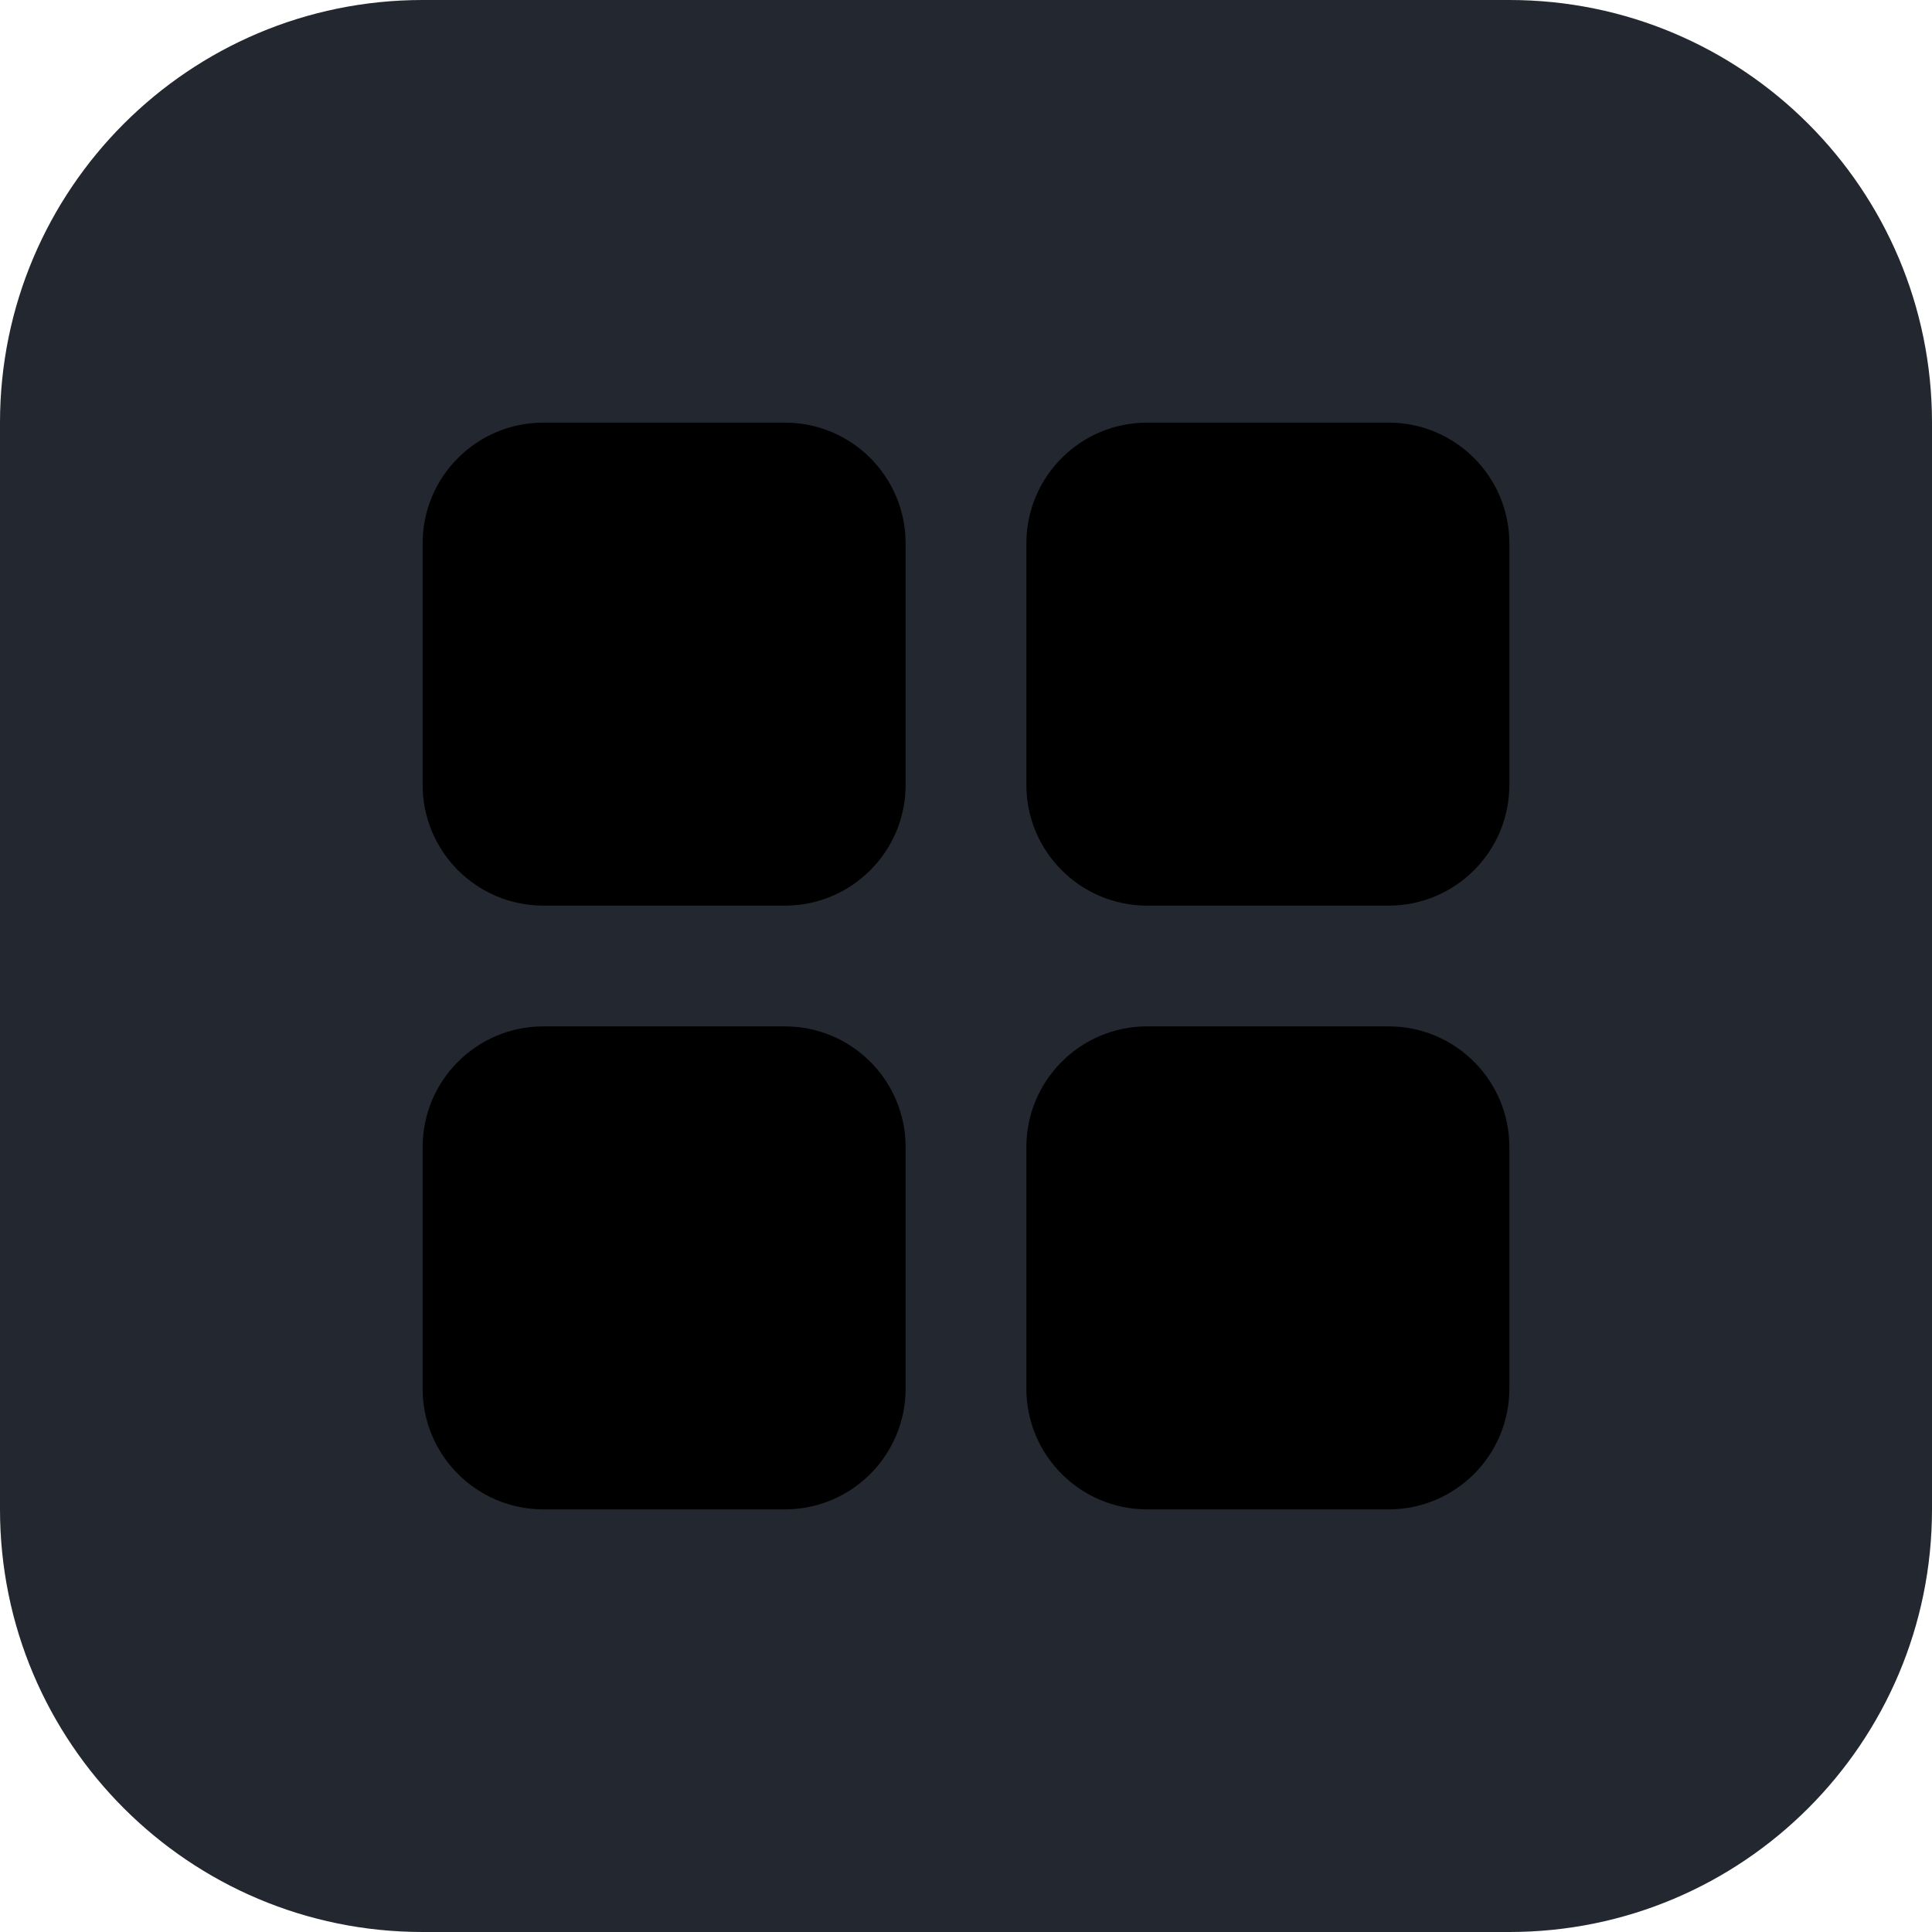
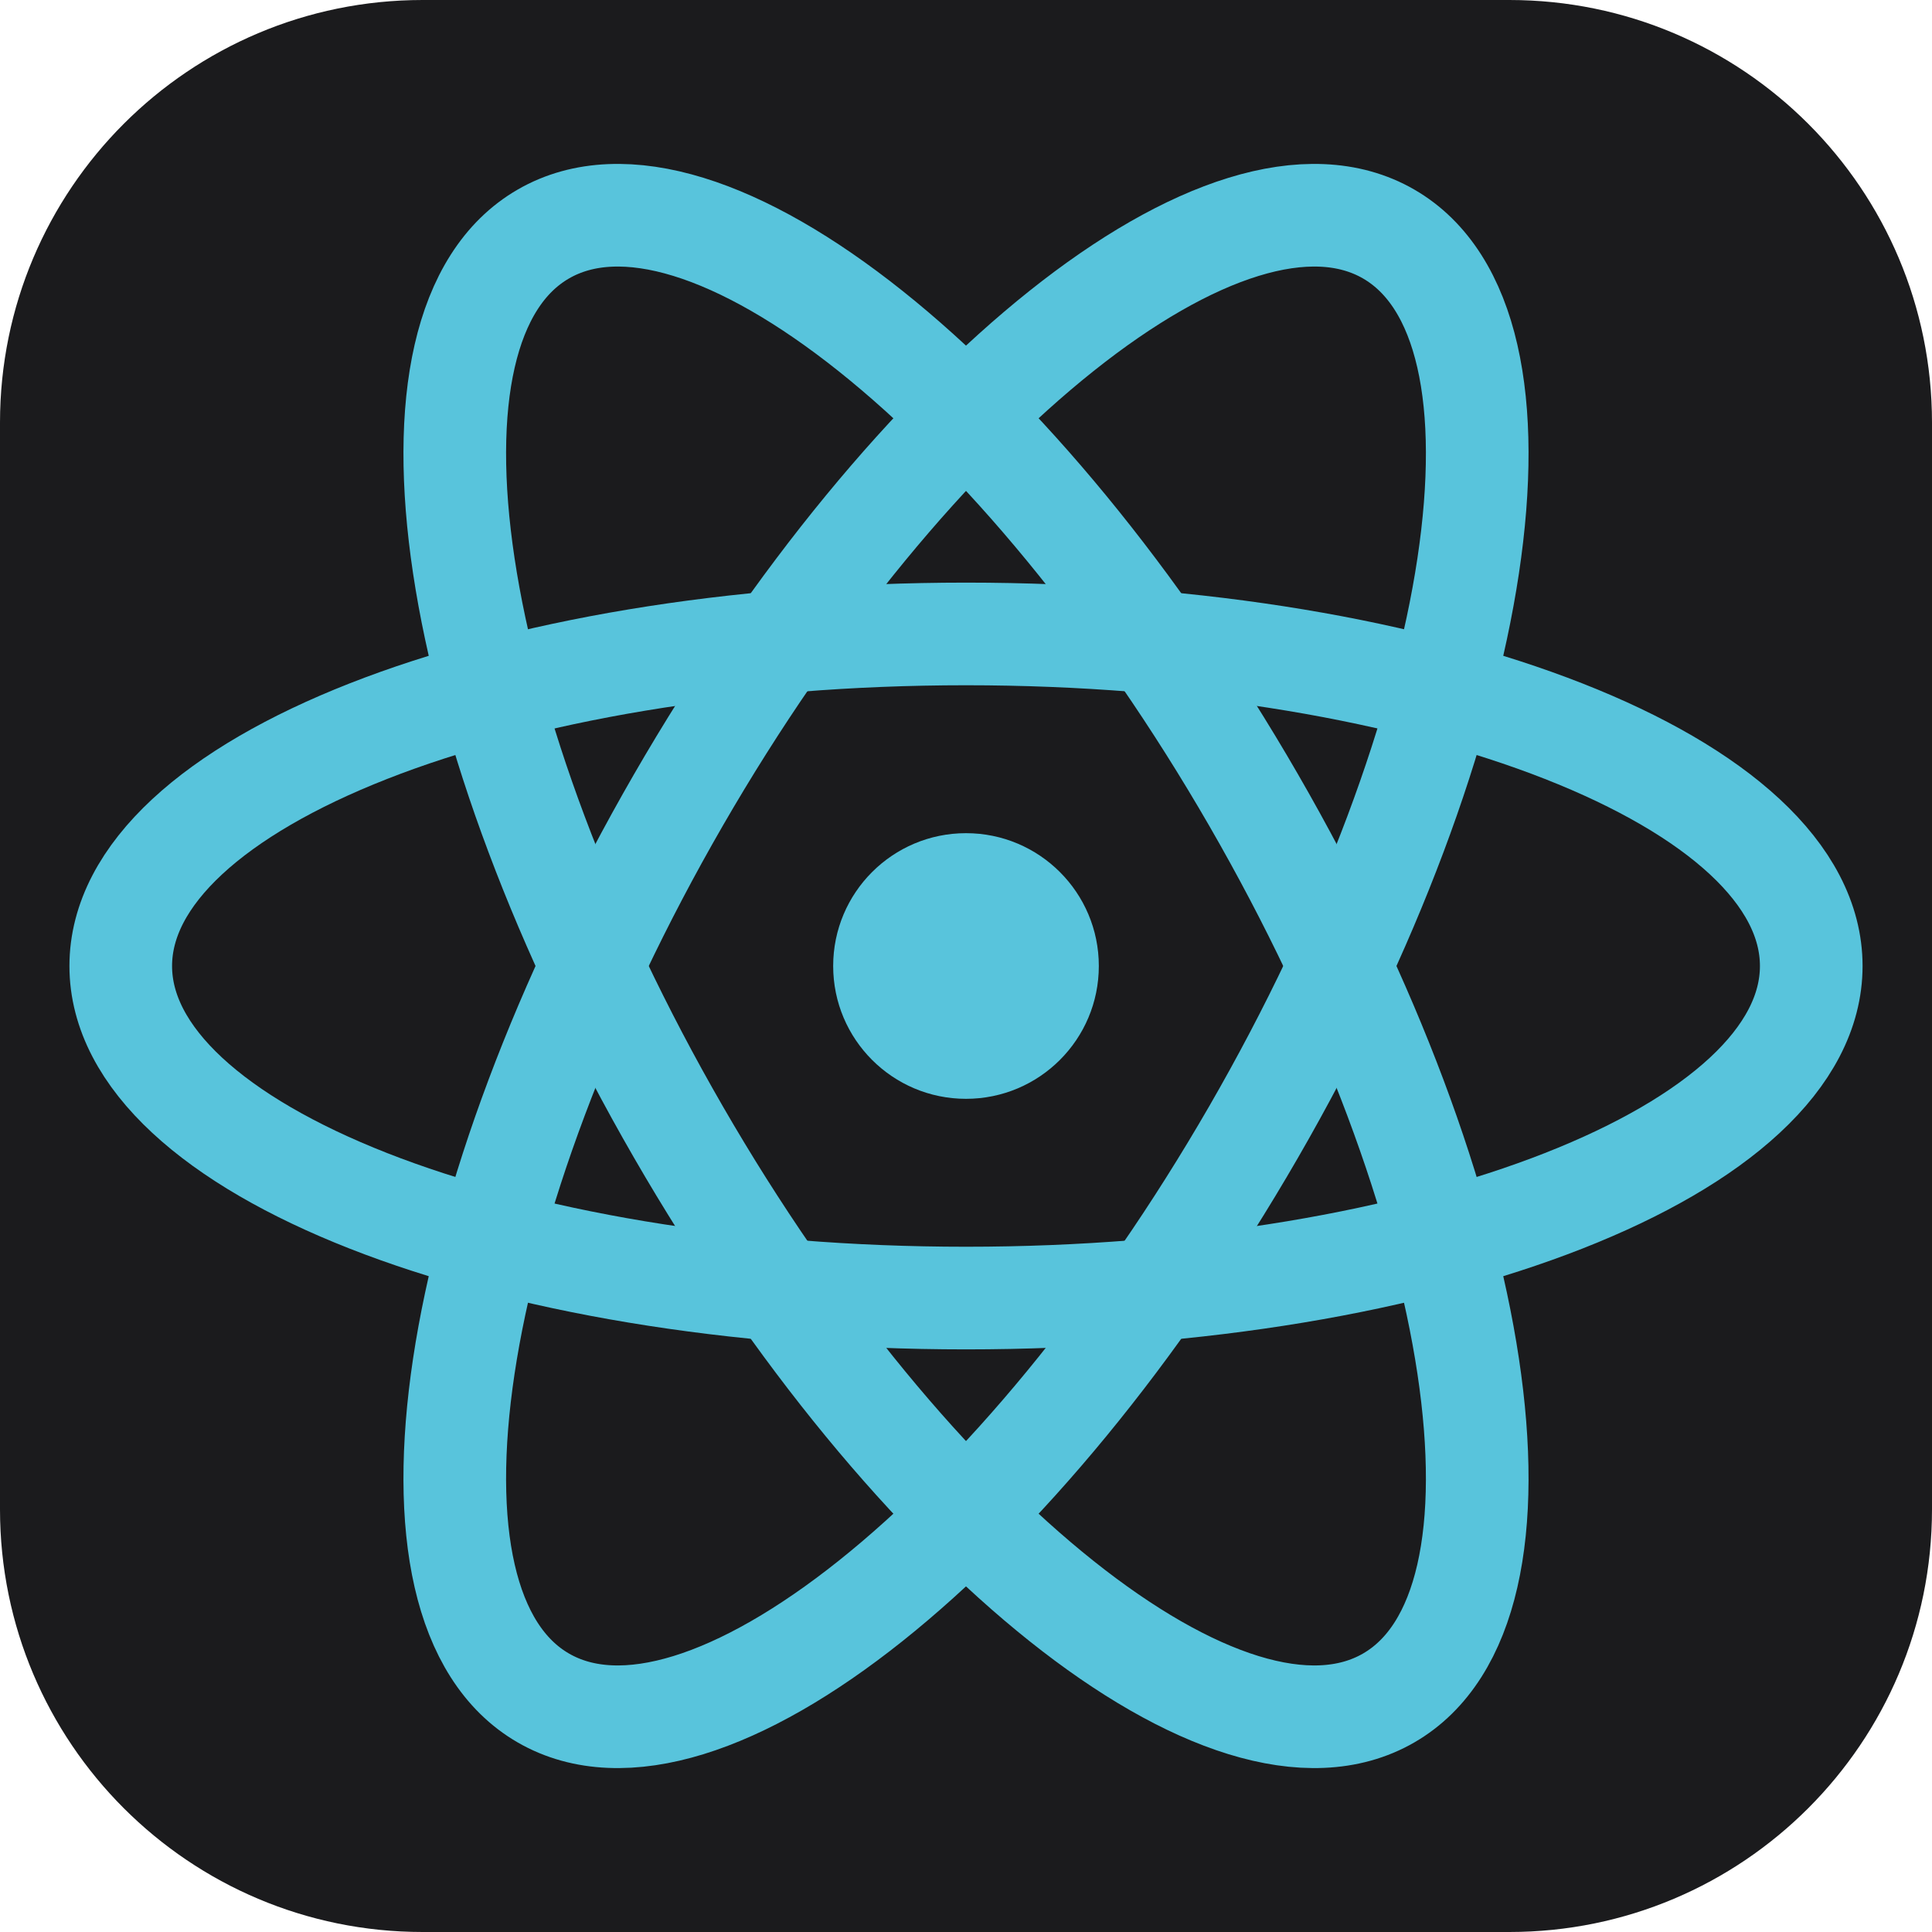
- <svg xmlns="http://www.w3.org/2000/svg" width="32" height="32" viewBox="0 0 32 32">
-   <rect width="32" height="32" rx="7" fill="#23272f" />
-   <rect x="7" y="7" width="8" height="8" rx="2" fill="oklch(80% 0.12 75)" />
-   <rect x="17" y="7" width="8" height="8" rx="2" fill="oklch(78% 0.12 240)" />
-   <rect x="7" y="17" width="8" height="8" rx="2" fill="oklch(78% 0.12 155)" />
-   <rect x="17" y="17" width="8" height="8" rx="2" fill="oklch(76% 0.12 300)" />
+ <svg xmlns="http://www.w3.org/2000/svg" viewBox="0 0 32 32">
+   <rect width="32" height="32" rx="7" fill="#1b1b1d" />
+   <g fill="none" stroke="#58c4dc" stroke-width="1.7">
+     <ellipse cx="16" cy="16" rx="14" ry="5.5" />
+     <ellipse cx="16" cy="16" rx="14" ry="5.5" transform="rotate(60 16 16)" />
+     <ellipse cx="16" cy="16" rx="14" ry="5.5" transform="rotate(120 16 16)" />
+   </g>
+   <circle cx="16" cy="16" r="2.2" fill="#58c4dc" />
</svg>
